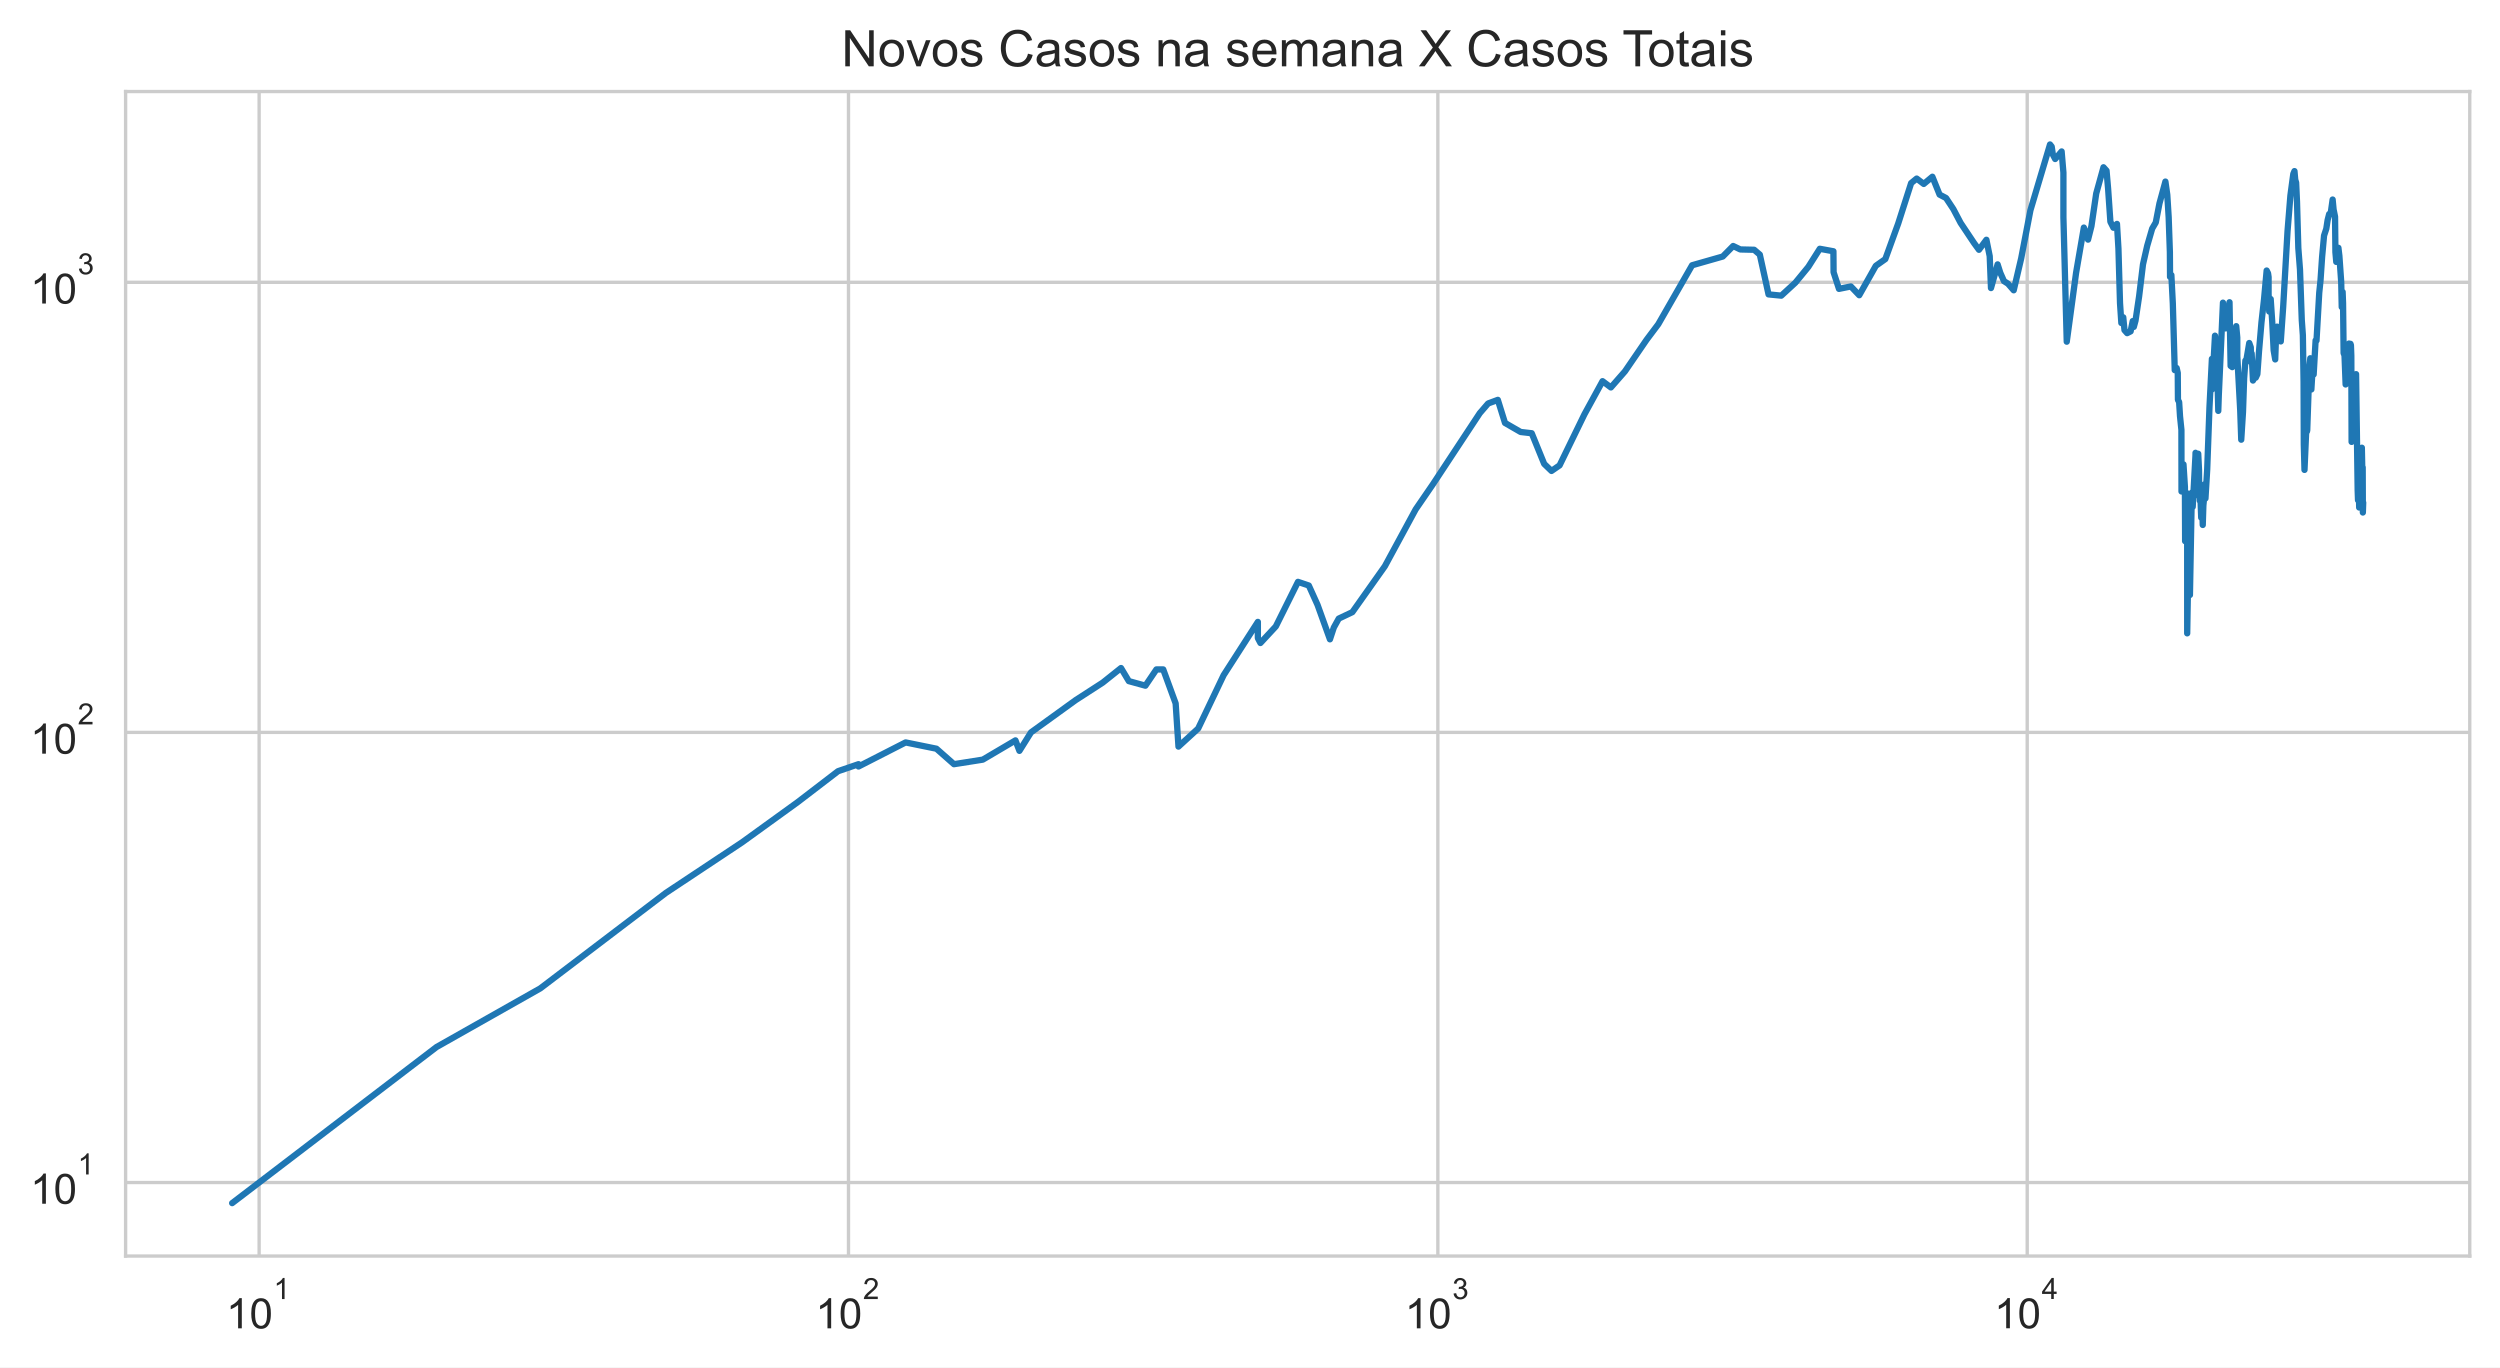
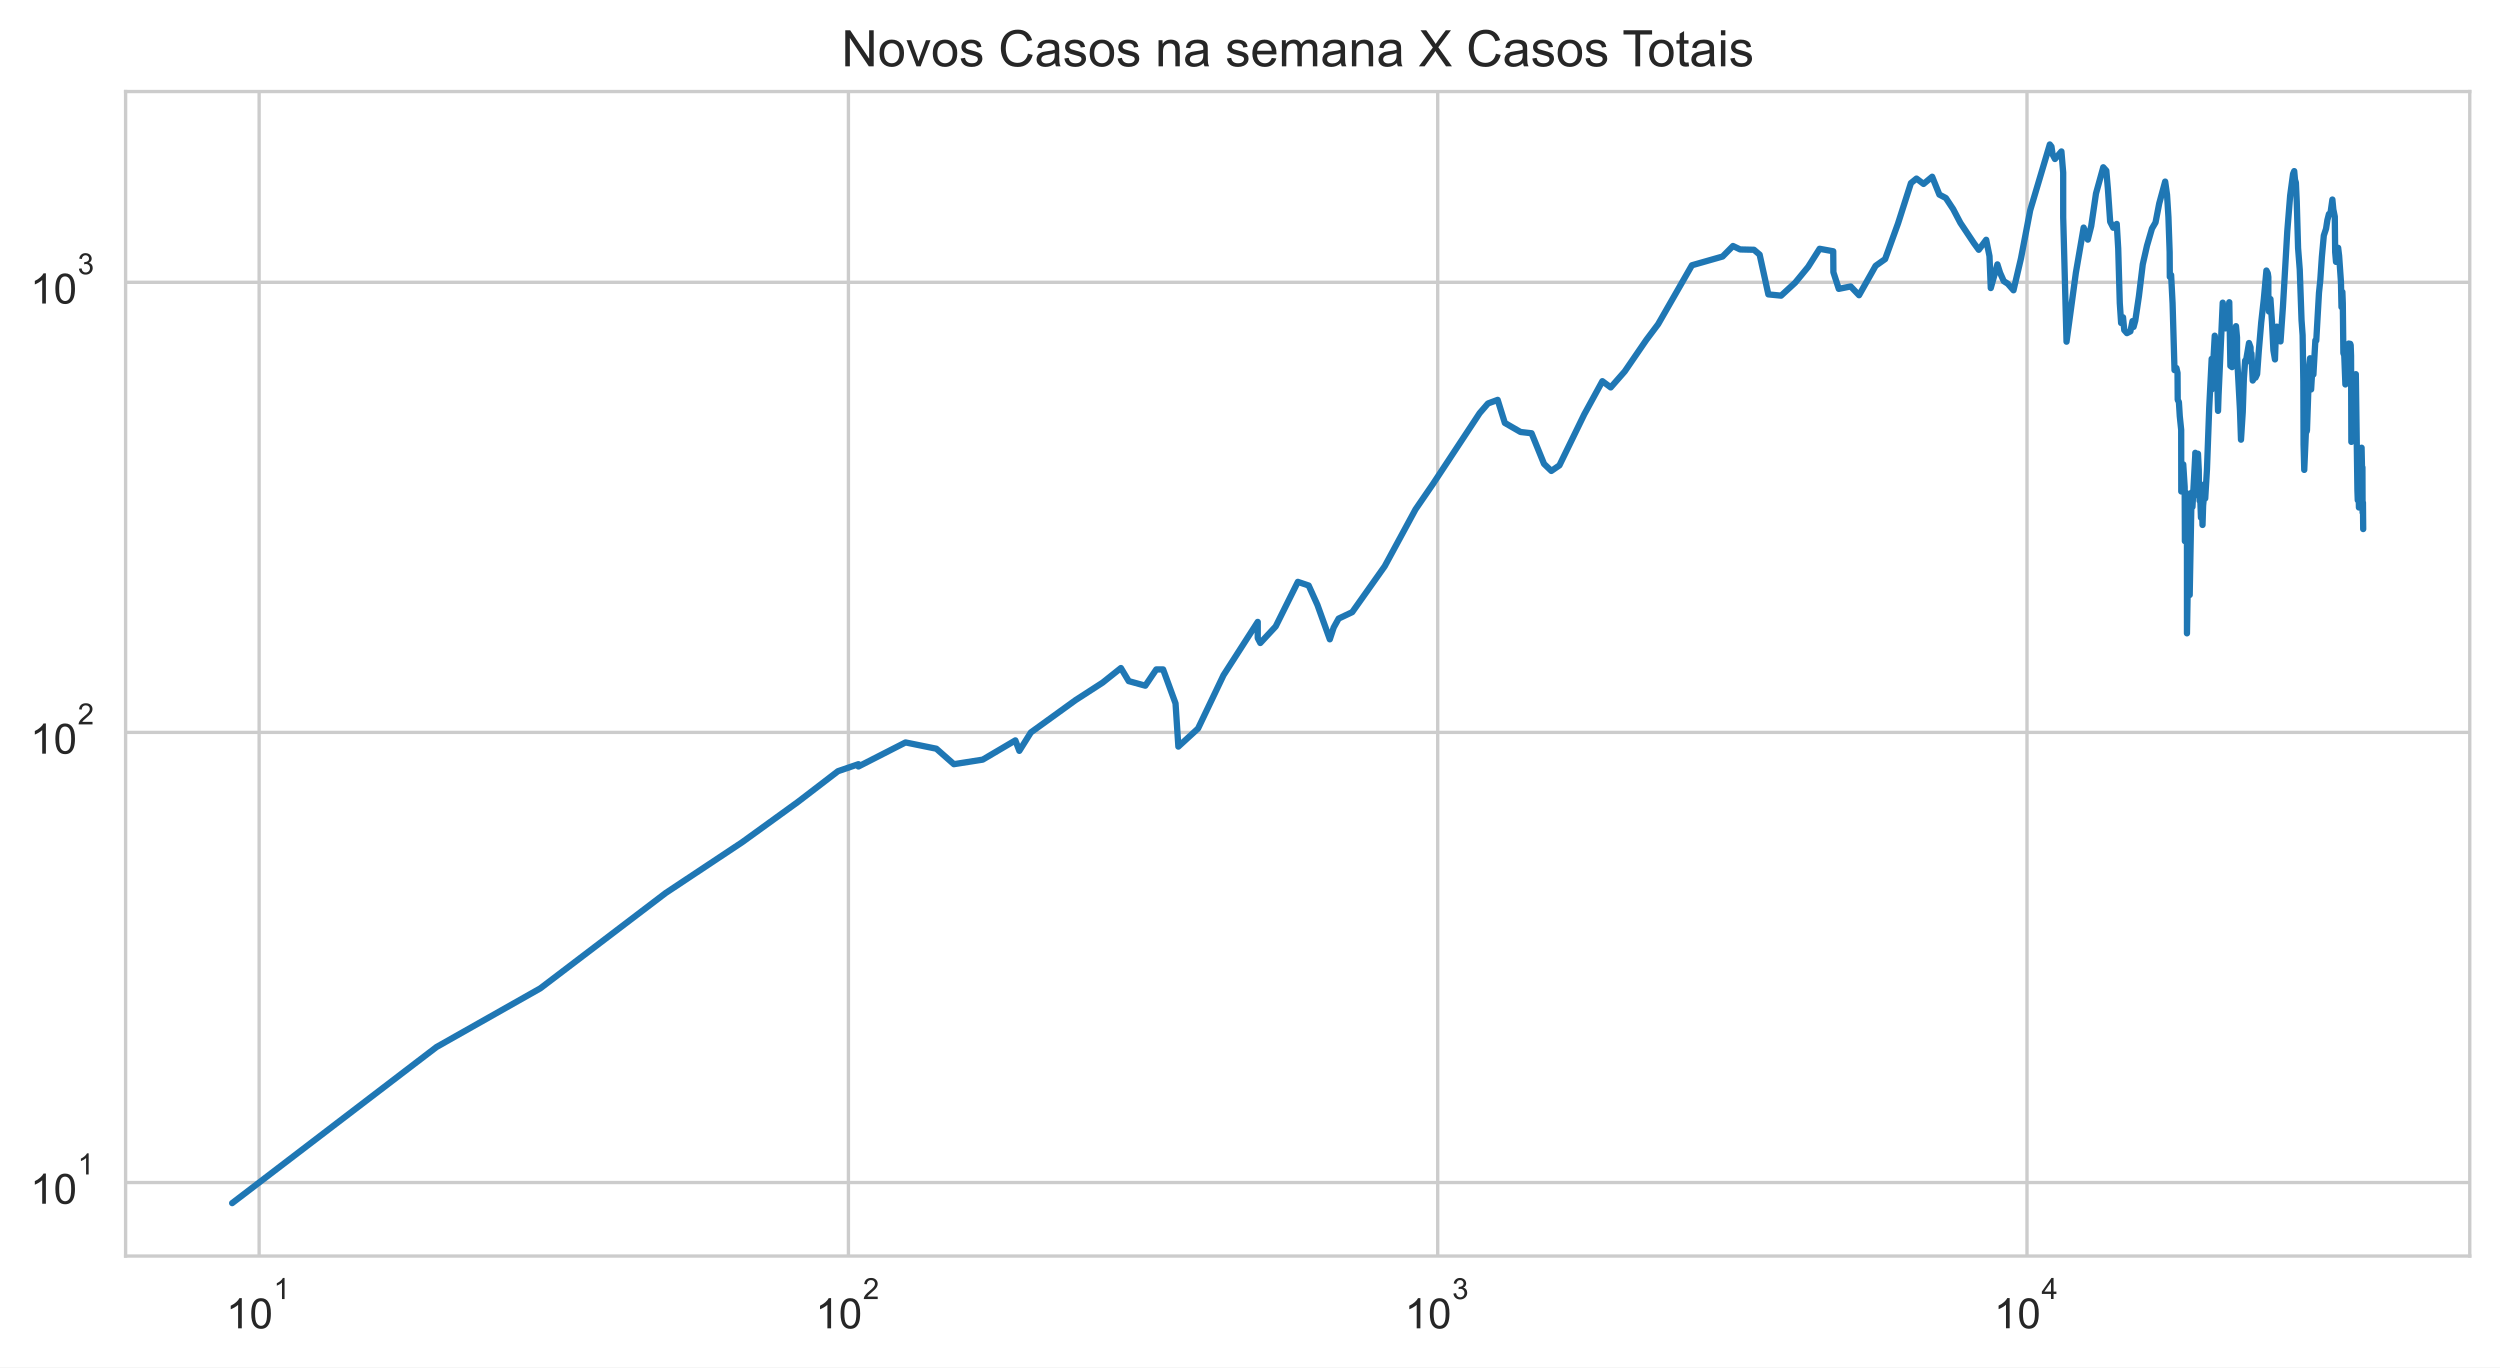
<svg xmlns="http://www.w3.org/2000/svg" xmlns:xlink="http://www.w3.org/1999/xlink" height="325.489pt" version="1.1" viewBox="0 0 595.1 325.489" width="595.1pt">
  <defs>
    <style type="text/css">*{stroke-linecap:butt;stroke-linejoin:round;}</style>
  </defs>
  <g id="figure_1">
    <g id="patch_1">
      <path d="M 0 325.489  L 595.1 325.489  L 595.1 0  L 0 0  z " style="fill:#ffffff;" />
    </g>
    <g id="axes_1">
      <g id="patch_2">
        <path d="M 29.9 298.989  L 587.9 298.989  L 587.9 21.789  L 29.9 21.789  z " style="fill:#ffffff;" />
      </g>
      <g id="matplotlib.axis_1">
        <g id="xtick_1">
          <g id="line2d_1">
-             <path clip-path="url(#pbfc2b5a691)" d="M 61.683 298.989  L 61.683 21.789  " style="fill:none;stroke:#cccccc;stroke-linecap:round;stroke-width:0.8;" />
+             <path clip-path="url(#p13d9bb27df)" d="M 61.682 298.989  L 61.682 21.789  " style="fill:none;stroke:#cccccc;stroke-linecap:round;stroke-width:0.8;" />
          </g>
          <g id="text_1">
-             <g style="fill:#262626;" transform="translate(53.83303 316.3019)scale(0.1 -0.1)">
+             <g style="fill:#262626;" transform="translate(53.83226 316.3019)scale(0.1 -0.1)">
              <defs>
                <path d="M 37.25 0  L 28.469 0  L 28.469 56  Q 25.297 52.984 20.141 49.953  Q 14.984 46.922 10.891 45.406  L 10.891 53.906  Q 18.266 57.375 23.781 62.297  Q 29.297 67.234 31.594 71.875  L 37.25 71.875  z " id="ArialMT-49" />
                <path d="M 4.156 35.297  Q 4.156 48 6.766 55.734  Q 9.375 63.484 14.516 67.672  Q 19.672 71.875 27.484 71.875  Q 33.25 71.875 37.594 69.547  Q 41.938 67.234 44.766 62.859  Q 47.609 58.5 49.219 52.219  Q 50.828 45.953 50.828 35.297  Q 50.828 22.703 48.234 14.969  Q 45.656 7.234 40.5 3  Q 35.359 -1.219 27.484 -1.219  Q 17.141 -1.219 11.234 6.203  Q 4.156 15.141 4.156 35.297  z M 13.188 35.297  Q 13.188 17.672 17.312 11.828  Q 21.438 6 27.484 6  Q 33.547 6 37.672 11.859  Q 41.797 17.719 41.797 35.297  Q 41.797 52.984 37.672 58.781  Q 33.547 64.594 27.391 64.594  Q 21.344 64.594 17.719 59.469  Q 13.188 52.938 13.188 35.297  z " id="ArialMT-48" />
              </defs>
              <use transform="translate(0 0.99375)" xlink:href="#ArialMT-49" />
              <use transform="translate(55.61523 0.99375)" xlink:href="#ArialMT-48" />
              <use transform="translate(112.9728 70.6875)scale(0.7)" xlink:href="#ArialMT-49" />
            </g>
          </g>
        </g>
        <g id="xtick_2">
          <g id="line2d_2">
-             <path clip-path="url(#pbfc2b5a691)" d="M 201.975 298.989  L 201.975 21.789  " style="fill:none;stroke:#cccccc;stroke-linecap:round;stroke-width:0.8;" />
+             <path clip-path="url(#p13d9bb27df)" d="M 201.957 298.989  L 201.957 21.789  " style="fill:none;stroke:#cccccc;stroke-linecap:round;stroke-width:0.8;" />
          </g>
          <g id="text_2">
-             <g style="fill:#262626;" transform="translate(194.1246 316.3019)scale(0.1 -0.1)">
+             <g style="fill:#262626;" transform="translate(194.1071 316.3019)scale(0.1 -0.1)">
              <defs>
                <path d="M 50.344 8.453  L 50.344 0  L 3.031 0  Q 2.938 3.172 4.047 6.109  Q 5.859 10.938 9.828 15.625  Q 13.812 20.312 21.344 26.469  Q 33.016 36.031 37.109 41.625  Q 41.219 47.219 41.219 52.203  Q 41.219 57.422 37.469 61  Q 33.734 64.594 27.734 64.594  Q 21.391 64.594 17.578 60.781  Q 13.766 56.984 13.719 50.25  L 4.688 51.172  Q 5.609 61.281 11.656 66.578  Q 17.719 71.875 27.938 71.875  Q 38.234 71.875 44.234 66.156  Q 50.25 60.453 50.25 52  Q 50.25 47.703 48.484 43.547  Q 46.734 39.406 42.656 34.812  Q 38.578 30.219 29.109 22.219  Q 21.188 15.578 18.938 13.203  Q 16.703 10.844 15.234 8.453  z " id="ArialMT-50" />
              </defs>
              <use transform="translate(0 0.99375)" xlink:href="#ArialMT-49" />
              <use transform="translate(55.61523 0.99375)" xlink:href="#ArialMT-48" />
              <use transform="translate(112.9728 70.6875)scale(0.7)" xlink:href="#ArialMT-50" />
            </g>
          </g>
        </g>
        <g id="xtick_3">
          <g id="line2d_3">
-             <path clip-path="url(#pbfc2b5a691)" d="M 342.266 298.989  L 342.266 21.789  " style="fill:none;stroke:#cccccc;stroke-linecap:round;stroke-width:0.8;" />
+             <path clip-path="url(#p13d9bb27df)" d="M 342.232 298.989  L 342.232 21.789  " style="fill:none;stroke:#cccccc;stroke-linecap:round;stroke-width:0.8;" />
          </g>
          <g id="text_3">
-             <g style="fill:#262626;" transform="translate(334.4163 316.3019)scale(0.1 -0.1)">
+             <g style="fill:#262626;" transform="translate(334.382 316.3019)scale(0.1 -0.1)">
              <defs>
                <path d="M 4.203 18.891  L 12.984 20.062  Q 14.5 12.594 18.141 9.297  Q 21.781 6 27 6  Q 33.203 6 37.469 10.297  Q 41.75 14.594 41.75 20.953  Q 41.75 27 37.797 30.922  Q 33.844 34.859 27.734 34.859  Q 25.25 34.859 21.531 33.891  L 22.516 41.609  Q 23.391 41.5 23.922 41.5  Q 29.547 41.5 34.031 44.422  Q 38.531 47.359 38.531 53.469  Q 38.531 58.297 35.25 61.469  Q 31.984 64.656 26.812 64.656  Q 21.688 64.656 18.266 61.422  Q 14.844 58.203 13.875 51.766  L 5.078 53.328  Q 6.688 62.156 12.391 67.016  Q 18.109 71.875 26.609 71.875  Q 32.469 71.875 37.391 69.359  Q 42.328 66.844 44.938 62.5  Q 47.562 58.156 47.562 53.266  Q 47.562 48.641 45.062 44.828  Q 42.578 41.016 37.703 38.766  Q 44.047 37.312 47.562 32.688  Q 51.078 28.078 51.078 21.141  Q 51.078 11.766 44.234 5.25  Q 37.406 -1.266 26.953 -1.266  Q 17.531 -1.266 11.297 4.344  Q 5.078 9.969 4.203 18.891  z " id="ArialMT-51" />
              </defs>
              <use transform="translate(0 0.99375)" xlink:href="#ArialMT-49" />
              <use transform="translate(55.61523 0.99375)" xlink:href="#ArialMT-48" />
              <use transform="translate(112.9728 70.6875)scale(0.7)" xlink:href="#ArialMT-51" />
            </g>
          </g>
        </g>
        <g id="xtick_4">
          <g id="line2d_4">
-             <path clip-path="url(#pbfc2b5a691)" d="M 482.558 298.989  L 482.558 21.789  " style="fill:none;stroke:#cccccc;stroke-linecap:round;stroke-width:0.8;" />
+             <path clip-path="url(#p13d9bb27df)" d="M 482.507 298.989  L 482.507 21.789  " style="fill:none;stroke:#cccccc;stroke-linecap:round;stroke-width:0.8;" />
          </g>
          <g id="text_4">
-             <g style="fill:#262626;" transform="translate(474.7079 316.2019)scale(0.1 -0.1)">
+             <g style="fill:#262626;" transform="translate(474.6568 316.2019)scale(0.1 -0.1)">
              <defs>
                <path d="M 32.328 0  L 32.328 17.141  L 1.266 17.141  L 1.266 25.203  L 33.938 71.578  L 41.109 71.578  L 41.109 25.203  L 50.781 25.203  L 50.781 17.141  L 41.109 17.141  L 41.109 0  z M 32.328 25.203  L 32.328 57.469  L 9.906 25.203  z " id="ArialMT-52" />
              </defs>
              <use transform="translate(0 0.201563)" xlink:href="#ArialMT-49" />
              <use transform="translate(55.61523 0.201563)" xlink:href="#ArialMT-48" />
              <use transform="translate(112.9728 69.89531)scale(0.7)" xlink:href="#ArialMT-52" />
            </g>
          </g>
        </g>
        <g id="xtick_5" />
        <g id="xtick_6" />
        <g id="xtick_7" />
        <g id="xtick_8" />
        <g id="xtick_9" />
        <g id="xtick_10" />
        <g id="xtick_11" />
        <g id="xtick_12" />
        <g id="xtick_13" />
        <g id="xtick_14" />
        <g id="xtick_15" />
        <g id="xtick_16" />
        <g id="xtick_17" />
        <g id="xtick_18" />
        <g id="xtick_19" />
        <g id="xtick_20" />
        <g id="xtick_21" />
        <g id="xtick_22" />
        <g id="xtick_23" />
        <g id="xtick_24" />
        <g id="xtick_25" />
        <g id="xtick_26" />
        <g id="xtick_27" />
        <g id="xtick_28" />
        <g id="xtick_29" />
        <g id="xtick_30" />
        <g id="xtick_31" />
        <g id="xtick_32" />
        <g id="xtick_33" />
        <g id="xtick_34" />
        <g id="xtick_35" />
        <g id="xtick_36" />
      </g>
      <g id="matplotlib.axis_2">
        <g id="ytick_1">
          <g id="line2d_5">
-             <path clip-path="url(#pbfc2b5a691)" d="M 29.9 281.487  L 587.9 281.487  " style="fill:none;stroke:#cccccc;stroke-linecap:round;stroke-width:0.8;" />
+             <path clip-path="url(#p13d9bb27df)" d="M 29.9 281.487  L 587.9 281.487  " style="fill:none;stroke:#cccccc;stroke-linecap:round;stroke-width:0.8;" />
          </g>
          <g id="text_5">
            <g style="fill:#262626;" transform="translate(7.2 286.643)scale(0.1 -0.1)">
              <use transform="translate(0 0.99375)" xlink:href="#ArialMT-49" />
              <use transform="translate(55.61523 0.99375)" xlink:href="#ArialMT-48" />
              <use transform="translate(112.9728 70.6875)scale(0.7)" xlink:href="#ArialMT-49" />
            </g>
          </g>
        </g>
        <g id="ytick_2">
          <g id="line2d_6">
-             <path clip-path="url(#pbfc2b5a691)" d="M 29.9 174.342  L 587.9 174.342  " style="fill:none;stroke:#cccccc;stroke-linecap:round;stroke-width:0.8;" />
+             <path clip-path="url(#p13d9bb27df)" d="M 29.9 174.342  L 587.9 174.342  " style="fill:none;stroke:#cccccc;stroke-linecap:round;stroke-width:0.8;" />
          </g>
          <g id="text_6">
            <g style="fill:#262626;" transform="translate(7.2 179.4987)scale(0.1 -0.1)">
              <use transform="translate(0 0.99375)" xlink:href="#ArialMT-49" />
              <use transform="translate(55.61523 0.99375)" xlink:href="#ArialMT-48" />
              <use transform="translate(112.9728 70.6875)scale(0.7)" xlink:href="#ArialMT-50" />
            </g>
          </g>
        </g>
        <g id="ytick_3">
          <g id="line2d_7">
-             <path clip-path="url(#pbfc2b5a691)" d="M 29.9 67.198  L 587.9 67.198  " style="fill:none;stroke:#cccccc;stroke-linecap:round;stroke-width:0.8;" />
+             <path clip-path="url(#p13d9bb27df)" d="M 29.9 67.198  L 587.9 67.198  " style="fill:none;stroke:#cccccc;stroke-linecap:round;stroke-width:0.8;" />
          </g>
          <g id="text_7">
            <g style="fill:#262626;" transform="translate(7.2 72.35434)scale(0.1 -0.1)">
              <use transform="translate(0 0.99375)" xlink:href="#ArialMT-49" />
              <use transform="translate(55.61523 0.99375)" xlink:href="#ArialMT-48" />
              <use transform="translate(112.9728 70.6875)scale(0.7)" xlink:href="#ArialMT-51" />
            </g>
          </g>
        </g>
        <g id="ytick_4" />
        <g id="ytick_5" />
        <g id="ytick_6" />
        <g id="ytick_7" />
        <g id="ytick_8" />
        <g id="ytick_9" />
        <g id="ytick_10" />
        <g id="ytick_11" />
        <g id="ytick_12" />
        <g id="ytick_13" />
        <g id="ytick_14" />
        <g id="ytick_15" />
        <g id="ytick_16" />
        <g id="ytick_17" />
        <g id="ytick_18" />
        <g id="ytick_19" />
        <g id="ytick_20" />
        <g id="ytick_21" />
        <g id="ytick_22" />
        <g id="ytick_23" />
      </g>
      <g id="line2d_8">
-         <path clip-path="url(#pbfc2b5a691)" d="M 55.264 286.389  L 103.915 249.233  L 128.619 235.269  L 158.512 212.544  L 176.658 200.499  L 189.883 190.939  L 199.487 183.577  L 204.364 181.905  L 204.364 182.455  L 215.57 176.729  L 222.909 178.222  L 227.084 181.905  L 233.945 180.823  L 241.719 176.242  L 242.664 178.731  L 245.413 174.342  L 256.072 166.641  L 262.491 162.493  L 266.845 159.019  L 268.707 162.134  L 272.652 163.22  L 275.269 159.355  L 276.894 159.355  L 279.85 167.436  L 280.525 177.719  L 285.208 173.421  L 291.269 160.724  L 299.422 148.037  L 299.422 151.894  L 300.034 153.057  L 303.699 149.107  L 308.972 138.508  L 311.548 139.377  L 313.63 143.988  L 316.579 152.182  L 317.501 149.378  L 318.679 147.251  L 321.912 145.716  L 329.653 134.783  L 336.987 121.248  L 341.097 115.258  L 352.247 98.348  L 354.232 96.043  L 356.541 95.186  L 358.252 100.678  L 361.978 102.829  L 364.61 103.13  L 367.577 110.42  L 369.321 112.1  L 371.244 110.775  L 377.158 98.622  L 381.469 90.736  L 383.454 92.226  L 386.8 88.403  L 391.945 80.896  L 394.737 77.176  L 402.783 63.145  L 410.089 61.06  L 412.561 58.559  L 414.266 59.378  L 417.559 59.457  L 418.907 60.614  L 420.984 70.077  L 424.02 70.375  L 427.367 67.291  L 430.453 63.531  L 433.185 59.221  L 436.426 59.813  L 436.465 64.795  L 437.75 68.76  L 440.581 68.186  L 442.575 70.276  L 446.519 63.274  L 448.778 61.676  L 451.839 53.234  L 454.927 43.587  L 456.246 42.507  L 457.93 43.783  L 459.985 42.071  L 461.699 46.327  L 463.241 47.137  L 464.981 49.78  L 466.705 53.062  L 469.914 57.869  L 471.073 59.457  L 472.842 57.076  L 473.63 60.979  L 473.933 68.567  L 475.512 62.933  L 476.145 64.928  L 477.026 66.92  L 477.972 67.525  L 479.343 69.098  L 481.121 61.511  L 483.315 50.069  L 487.987 34.389  L 488.382 34.898  L 488.663 36.796  L 489.212 37.848  L 490.749 36.051  L 491.174 41.105  L 491.174 51.741  L 491.967 81.335  L 494.192 64.928  L 496.041 54.174  L 497.039 57.039  L 497.846 53.823  L 498.982 46.061  L 500.712 39.821  L 501.44 40.629  L 501.814 44.951  L 502.358 52.788  L 503.08 54.209  L 503.923 53.303  L 504.273 59.182  L 504.648 72.152  L 504.965 76.889  L 505.419 75.533  L 505.711 78.581  L 506.345 79.3  L 507.173 78.879  L 507.675 76.432  L 507.933 77.815  L 508.337 76.319  L 509.197 70.525  L 510.115 62.933  L 511.126 58.482  L 512.304 54.42  L 513.158 52.959  L 514.036 48.424  L 515.452 43.224  L 515.897 46.357  L 516.228 51.674  L 516.518 60.012  L 516.557 65.913  L 516.87 65.463  L 517.216 72.204  L 517.676 88.11  L 518.13 87.603  L 518.394 88.772  L 518.438 95.186  L 518.721 95.699  L 518.93 99.081  L 519.264 102.331  L 519.284 116.989  L 519.544 116.989  L 519.756 110.538  L 520.096 115.916  L 520.145 128.819  L 520.411 117.261  L 520.636 128.47  L 520.64 150.759  L 520.929 133.605  L 521.292 141.626  L 521.292 141.626  L 521.742 117.261  L 521.949 120.657  L 522.603 108.573  L 522.625 107.787  L 522.625 114.997  L 523.041 108.686  L 523.263 108.01  L 523.45 111.856  L 523.503 118.226  L 523.649 118.226  L 523.649 119.212  L 523.714 116.315  L 523.974 123.222  L 524.233 121.248  L 524.343 124.96  L 524.488 120.364  L 524.674 118.365  L 524.808 115.258  L 524.988 118.646  L 525.402 111.735  L 525.94 97.005  L 526.523 85.418  L 526.543 92.706  L 527.256 79.907  L 527.533 82.549  L 527.806 88.403  L 528.038 97.806  L 528.165 94.012  L 528.165 94.012  L 529.154 72.049  L 529.566 77.292  L 529.791 78.167  L 530.121 76.774  L 530.713 71.946  L 530.713 71.946  L 530.975 87.1  L 531.365 87.387  L 531.871 80.337  L 532.312 77.64  L 532.556 80.337  L 532.564 85.144  L 532.572 84.939  L 533.263 97.716  L 533.504 104.666  L 533.922 98.076  L 534.192 90.046  L 534.491 85.833  L 534.75 85.556  L 535.409 81.651  L 535.774 82.678  L 535.855 86.252  L 535.98 84.129  L 536.296 90.582  L 536.675 89.895  L 536.96 89.895  L 537.343 89.068  L 537.736 83.596  L 538.315 76.774  L 538.929 71.281  L 539.554 64.399  L 539.885 65.061  L 540.014 65.958  L 540.014 69.978  L 540.168 74.162  L 540.514 71.179  L 540.874 76.546  L 541.219 83.398  L 541.592 85.556  L 541.712 82.098  L 542.025 77.756  L 542.264 80.337  L 542.631 79.846  L 542.914 81.272  L 543.491 72.988  L 544.524 55.026  L 545.208 46.536  L 545.897 41.398  L 546.174 40.734  L 546.356 42.781  L 546.569 43.475  L 546.78 48.083  L 547.093 59.065  L 547.489 64.18  L 547.916 76.206  L 548.174 79.785  L 548.346 91.046  L 548.398 105.825  L 548.561 111.856  L 549.025 101.254  L 549.133 102.729  L 549.211 102.43  L 549.723 87.387  L 549.943 85.281  L 550.04 91.279  L 550.197 92.706  L 550.523 87.243  L 550.742 89.143  L 551.208 81.021  L 551.421 81.084  L 552.071 69.683  L 552.372 66.781  L 552.756 61.142  L 553.218 56.076  L 553.751 54.456  L 554.068 52.38  L 554.436 50.947  L 554.767 51.013  L 555.26 47.501  L 555.487 49.876  L 555.834 51.575  L 555.922 60.012  L 556.124 62.342  L 556.631 58.987  L 556.863 60.897  L 557.302 67.152  L 557.426 73.094  L 557.637 69.487  L 557.74 72.152  L 557.875 84.062  L 558.089 84.6  L 558.353 91.514  L 558.514 89.743  L 559.013 82.162  L 559.155 81.779  L 559.346 82.484  L 559.503 81.842  L 559.613 82.162  L 559.706 84.667  L 559.776 105.189  L 560.365 91.357  L 560.516 91.514  L 560.751 89.895  L 560.755 91.671  L 560.839 89.068  L 561.219 116.718  L 561.302 119.069  L 561.369 113.969  L 561.43 115.783  L 561.501 116.182  L 561.576 120.804  L 561.676 116.853  L 561.772 118.505  L 562.132 107.234  L 562.213 106.578  L 562.315 111.493  L 562.413 111.252  L 562.454 121.997  L 562.536 119.64  " style="fill:none;stroke:#1f77b4;stroke-linecap:round;stroke-width:1.5;" />
+         <path clip-path="url(#p13d9bb27df)" d="M 55.264 286.389  L 103.909 249.233  L 128.61 235.269  L 158.499 212.544  L 176.644 200.499  L 189.867 190.939  L 199.47 183.577  L 204.346 181.905  L 204.346 182.455  L 215.551 176.729  L 222.889 178.222  L 227.063 181.905  L 233.924 180.823  L 241.697 176.242  L 242.642 178.731  L 245.39 174.342  L 256.048 166.641  L 262.467 162.493  L 266.82 159.019  L 268.682 162.134  L 272.626 163.22  L 275.243 159.355  L 276.868 159.355  L 279.823 167.436  L 280.498 177.719  L 285.18 173.421  L 291.24 160.724  L 299.393 148.037  L 299.393 151.894  L 300.005 153.057  L 303.67 149.107  L 308.942 138.508  L 311.517 139.377  L 313.599 143.988  L 316.548 152.182  L 317.47 149.378  L 318.648 147.251  L 321.88 145.716  L 329.62 134.783  L 336.953 121.248  L 341.063 115.258  L 352.212 98.348  L 354.196 96.043  L 356.505 95.186  L 358.215 100.678  L 361.942 102.829  L 364.573 103.13  L 367.539 110.42  L 369.283 112.1  L 371.207 110.775  L 377.12 98.622  L 381.43 90.736  L 383.414 92.226  L 386.76 88.403  L 391.904 80.896  L 394.697 77.176  L 402.741 63.145  L 410.047 61.06  L 412.518 58.559  L 414.223 59.378  L 417.515 59.457  L 418.864 60.614  L 420.94 70.077  L 423.976 70.375  L 427.322 67.291  L 430.408 63.531  L 433.139 59.221  L 436.381 59.813  L 436.42 64.795  L 437.704 68.76  L 440.535 68.186  L 442.528 70.276  L 446.473 63.274  L 448.731 61.676  L 451.792 53.234  L 454.879 43.587  L 456.198 42.507  L 457.882 43.783  L 459.937 42.071  L 461.651 46.327  L 463.192 47.137  L 464.932 49.78  L 466.655 53.062  L 469.865 57.869  L 471.023 59.457  L 472.792 57.076  L 473.58 60.979  L 473.883 68.567  L 475.462 62.933  L 476.095 64.928  L 476.975 66.92  L 477.922 67.525  L 479.292 69.098  L 481.071 61.511  L 483.264 50.069  L 487.935 34.389  L 488.33 34.898  L 488.611 36.796  L 489.16 37.848  L 490.697 36.051  L 491.122 41.105  L 491.122 51.741  L 491.915 81.335  L 494.14 64.928  L 495.989 54.174  L 496.986 57.039  L 497.793 53.823  L 498.929 46.061  L 500.658 39.821  L 501.387 40.629  L 501.761 44.951  L 502.305 52.788  L 503.027 54.209  L 503.869 53.303  L 504.22 59.182  L 504.594 72.152  L 504.911 76.889  L 505.365 75.533  L 505.657 78.581  L 506.291 79.3  L 507.119 78.879  L 507.621 76.432  L 507.878 77.815  L 508.283 76.319  L 509.143 70.525  L 510.06 62.933  L 511.071 58.482  L 512.249 54.42  L 513.103 52.959  L 513.981 48.424  L 515.397 43.224  L 515.842 46.357  L 516.173 51.674  L 516.463 60.012  L 516.501 65.913  L 516.814 65.463  L 517.16 72.204  L 517.621 88.11  L 518.074 87.603  L 518.339 88.772  L 518.383 95.186  L 518.666 95.699  L 518.874 99.081  L 519.209 102.331  L 519.229 116.989  L 519.488 116.989  L 519.7 110.538  L 520.04 115.916  L 520.09 128.819  L 520.355 117.261  L 520.581 128.47  L 520.584 150.759  L 520.873 133.605  L 521.236 141.626  L 521.236 141.626  L 521.686 117.261  L 521.894 120.657  L 522.548 108.573  L 522.57 107.787  L 522.57 114.997  L 522.985 108.686  L 523.207 108.01  L 523.394 111.856  L 523.447 118.226  L 523.593 118.226  L 523.593 119.212  L 523.658 116.315  L 523.918 123.222  L 524.177 121.248  L 524.287 124.96  L 524.431 120.364  L 524.618 118.365  L 524.752 115.258  L 524.931 118.646  L 525.346 111.735  L 525.883 97.005  L 526.466 85.418  L 526.487 92.706  L 527.199 79.907  L 527.476 82.549  L 527.75 88.403  L 527.981 97.806  L 528.108 94.012  L 528.108 94.012  L 529.097 72.049  L 529.51 77.292  L 529.735 78.167  L 530.065 76.774  L 530.656 71.946  L 530.656 71.946  L 530.918 87.1  L 531.308 87.387  L 531.814 80.337  L 532.255 77.64  L 532.499 80.337  L 532.507 85.144  L 532.515 84.939  L 533.206 97.716  L 533.446 104.666  L 533.865 98.076  L 534.134 90.046  L 534.434 85.833  L 534.693 85.556  L 535.352 81.651  L 535.716 82.678  L 535.798 86.252  L 535.922 84.129  L 536.238 90.582  L 536.618 89.895  L 536.903 89.895  L 537.286 89.068  L 537.679 83.596  L 538.257 76.774  L 538.871 71.281  L 539.496 64.399  L 539.827 65.061  L 539.956 65.958  L 539.956 69.978  L 540.11 74.162  L 540.456 71.179  L 540.815 76.546  L 541.161 83.398  L 541.534 85.556  L 541.654 82.098  L 541.967 77.756  L 542.205 80.337  L 542.572 79.846  L 542.856 81.272  L 543.432 72.988  L 544.466 55.026  L 545.149 46.536  L 545.838 41.398  L 546.115 40.734  L 546.297 42.781  L 546.511 43.475  L 546.721 48.083  L 547.035 59.065  L 547.431 64.18  L 547.857 76.206  L 548.115 79.785  L 548.287 91.046  L 548.339 105.825  L 548.502 111.856  L 548.966 101.254  L 549.074 102.729  L 549.152 102.43  L 549.664 87.387  L 549.884 85.281  L 549.981 91.279  L 550.138 92.706  L 550.464 87.243  L 550.683 89.143  L 551.149 81.021  L 551.362 81.084  L 552.011 69.683  L 552.312 66.781  L 552.697 61.142  L 553.159 56.076  L 553.691 54.456  L 554.009 52.38  L 554.377 50.947  L 554.707 51.013  L 555.201 47.501  L 555.427 49.876  L 555.774 51.575  L 555.862 60.012  L 556.065 62.342  L 556.571 58.987  L 556.803 60.897  L 557.242 67.152  L 557.366 73.094  L 557.577 69.487  L 557.68 72.152  L 557.815 84.062  L 558.029 84.6  L 558.293 91.514  L 558.454 89.743  L 558.953 82.162  L 559.095 81.779  L 559.285 82.484  L 559.442 81.842  L 559.553 82.162  L 559.645 84.667  L 559.716 105.189  L 560.305 91.357  L 560.456 91.514  L 560.691 89.895  L 560.694 91.671  L 560.779 89.068  L 561.158 116.718  L 561.242 119.069  L 561.309 113.969  L 561.369 115.783  L 561.441 116.182  L 561.516 120.804  L 561.616 116.853  L 561.712 118.505  L 562.071 107.234  L 562.152 106.578  L 562.254 111.493  L 562.353 111.252  L 562.394 121.997  L 562.476 119.64  L 562.536 125.936  L 562.536 125.936  " style="fill:none;stroke:#1f77b4;stroke-linecap:round;stroke-width:1.5;" />
      </g>
      <g id="patch_3">
        <path d="M 29.9 298.989  L 29.9 21.789  " style="fill:none;stroke:#cccccc;stroke-linecap:square;stroke-linejoin:miter;stroke-width:0.8;" />
      </g>
      <g id="patch_4">
        <path d="M 587.9 298.989  L 587.9 21.789  " style="fill:none;stroke:#cccccc;stroke-linecap:square;stroke-linejoin:miter;stroke-width:0.8;" />
      </g>
      <g id="patch_5">
        <path d="M 29.9 298.989  L 587.9 298.989  " style="fill:none;stroke:#cccccc;stroke-linecap:square;stroke-linejoin:miter;stroke-width:0.8;" />
      </g>
      <g id="patch_6">
        <path d="M 29.9 21.789  L 587.9 21.789  " style="fill:none;stroke:#cccccc;stroke-linecap:square;stroke-linejoin:miter;stroke-width:0.8;" />
      </g>
      <g id="text_8">
        <g style="fill:#262626;" transform="translate(200.2953 15.78937)scale(0.12 -0.12)">
          <defs>
            <path d="M 7.625 0  L 7.625 71.578  L 17.328 71.578  L 54.938 15.375  L 54.938 71.578  L 64.016 71.578  L 64.016 0  L 54.297 0  L 16.703 56.25  L 16.703 0  z " id="ArialMT-78" />
            <path d="M 3.328 25.922  Q 3.328 40.328 11.328 47.266  Q 18.016 53.031 27.641 53.031  Q 38.328 53.031 45.109 46.016  Q 51.906 39.016 51.906 26.656  Q 51.906 16.656 48.906 10.906  Q 45.906 5.172 40.156 2  Q 34.422 -1.172 27.641 -1.172  Q 16.75 -1.172 10.031 5.812  Q 3.328 12.797 3.328 25.922  z M 12.359 25.922  Q 12.359 15.969 16.703 11.016  Q 21.047 6.062 27.641 6.062  Q 34.188 6.062 38.531 11.031  Q 42.875 16.016 42.875 26.219  Q 42.875 35.844 38.5 40.797  Q 34.125 45.75 27.641 45.75  Q 21.047 45.75 16.703 40.812  Q 12.359 35.891 12.359 25.922  z " id="ArialMT-111" />
            <path d="M 21 0  L 1.266 51.859  L 10.547 51.859  L 21.688 20.797  Q 23.484 15.766 25 10.359  Q 26.172 14.453 28.266 20.219  L 39.797 51.859  L 48.828 51.859  L 29.203 0  z " id="ArialMT-118" />
            <path d="M 3.078 15.484  L 11.766 16.844  Q 12.5 11.625 15.844 8.844  Q 19.188 6.062 25.203 6.062  Q 31.25 6.062 34.172 8.516  Q 37.109 10.984 37.109 14.312  Q 37.109 17.281 34.516 19  Q 32.719 20.172 25.531 21.969  Q 15.875 24.422 12.141 26.203  Q 8.406 27.984 6.469 31.125  Q 4.547 34.281 4.547 38.094  Q 4.547 41.547 6.125 44.5  Q 7.719 47.469 10.453 49.422  Q 12.5 50.922 16.031 51.969  Q 19.578 53.031 23.641 53.031  Q 29.734 53.031 34.344 51.266  Q 38.969 49.516 41.156 46.5  Q 43.359 43.5 44.188 38.484  L 35.594 37.312  Q 35.016 41.312 32.203 43.547  Q 29.391 45.797 24.266 45.797  Q 18.219 45.797 15.625 43.797  Q 13.031 41.797 13.031 39.109  Q 13.031 37.406 14.109 36.031  Q 15.188 34.625 17.484 33.688  Q 18.797 33.203 25.25 31.453  Q 34.578 28.953 38.25 27.359  Q 41.938 25.781 44.031 22.75  Q 46.141 19.734 46.141 15.234  Q 46.141 10.844 43.578 6.953  Q 41.016 3.078 36.172 0.953  Q 31.344 -1.172 25.25 -1.172  Q 15.141 -1.172 9.844 3.031  Q 4.547 7.234 3.078 15.484  z " id="ArialMT-115" />
            <path id="ArialMT-32" />
            <path d="M 58.797 25.094  L 68.266 22.703  Q 65.281 11.031 57.547 4.906  Q 49.812 -1.219 38.625 -1.219  Q 27.047 -1.219 19.797 3.484  Q 12.547 8.203 8.766 17.141  Q 4.984 26.078 4.984 36.328  Q 4.984 47.516 9.25 55.828  Q 13.531 64.156 21.406 68.469  Q 29.297 72.797 38.766 72.797  Q 49.516 72.797 56.828 67.328  Q 64.156 61.859 67.047 51.953  L 57.719 49.75  Q 55.219 57.562 50.484 61.125  Q 45.75 64.703 38.578 64.703  Q 30.328 64.703 24.781 60.734  Q 19.234 56.781 16.984 50.109  Q 14.75 43.453 14.75 36.375  Q 14.75 27.25 17.406 20.438  Q 20.062 13.625 25.672 10.25  Q 31.297 6.891 37.844 6.891  Q 45.797 6.891 51.312 11.469  Q 56.844 16.062 58.797 25.094  z " id="ArialMT-67" />
            <path d="M 40.438 6.391  Q 35.547 2.25 31.031 0.531  Q 26.516 -1.172 21.344 -1.172  Q 12.797 -1.172 8.203 3  Q 3.609 7.172 3.609 13.672  Q 3.609 17.484 5.344 20.625  Q 7.078 23.781 9.891 25.688  Q 12.703 27.594 16.219 28.562  Q 18.797 29.25 24.031 29.891  Q 34.672 31.156 39.703 32.906  Q 39.75 34.719 39.75 35.203  Q 39.75 40.578 37.25 42.781  Q 33.891 45.75 27.25 45.75  Q 21.047 45.75 18.094 43.578  Q 15.141 41.406 13.719 35.891  L 5.125 37.062  Q 6.297 42.578 8.984 45.969  Q 11.672 49.359 16.75 51.188  Q 21.828 53.031 28.516 53.031  Q 35.156 53.031 39.297 51.469  Q 43.453 49.906 45.406 47.531  Q 47.359 45.172 48.141 41.547  Q 48.578 39.312 48.578 33.453  L 48.578 21.734  Q 48.578 9.469 49.141 6.219  Q 49.703 2.984 51.375 0  L 42.188 0  Q 40.828 2.734 40.438 6.391  z M 39.703 26.031  Q 34.906 24.078 25.344 22.703  Q 19.922 21.922 17.672 20.938  Q 15.438 19.969 14.203 18.094  Q 12.984 16.219 12.984 13.922  Q 12.984 10.406 15.641 8.062  Q 18.312 5.719 23.438 5.719  Q 28.516 5.719 32.469 7.938  Q 36.422 10.156 38.281 14.016  Q 39.703 17 39.703 22.797  z " id="ArialMT-97" />
            <path d="M 6.594 0  L 6.594 51.859  L 14.5 51.859  L 14.5 44.484  Q 20.219 53.031 31 53.031  Q 35.688 53.031 39.625 51.344  Q 43.562 49.656 45.516 46.922  Q 47.469 44.188 48.25 40.438  Q 48.734 37.984 48.734 31.891  L 48.734 0  L 39.938 0  L 39.938 31.547  Q 39.938 36.922 38.906 39.578  Q 37.891 42.234 35.281 43.812  Q 32.672 45.406 29.156 45.406  Q 23.531 45.406 19.453 41.844  Q 15.375 38.281 15.375 28.328  L 15.375 0  z " id="ArialMT-110" />
            <path d="M 42.094 16.703  L 51.172 15.578  Q 49.031 7.625 43.219 3.219  Q 37.406 -1.172 28.375 -1.172  Q 17 -1.172 10.328 5.828  Q 3.656 12.844 3.656 25.484  Q 3.656 38.578 10.391 45.797  Q 17.141 53.031 27.875 53.031  Q 38.281 53.031 44.875 45.953  Q 51.469 38.875 51.469 26.031  Q 51.469 25.25 51.422 23.688  L 12.75 23.688  Q 13.234 15.141 17.578 10.594  Q 21.922 6.062 28.422 6.062  Q 33.25 6.062 36.672 8.594  Q 40.094 11.141 42.094 16.703  z M 13.234 30.906  L 42.188 30.906  Q 41.609 37.453 38.875 40.719  Q 34.672 45.797 27.984 45.797  Q 21.922 45.797 17.797 41.75  Q 13.672 37.703 13.234 30.906  z " id="ArialMT-101" />
            <path d="M 6.594 0  L 6.594 51.859  L 14.453 51.859  L 14.453 44.578  Q 16.891 48.391 20.938 50.703  Q 25 53.031 30.172 53.031  Q 35.938 53.031 39.625 50.641  Q 43.312 48.25 44.828 43.953  Q 50.984 53.031 60.844 53.031  Q 68.562 53.031 72.703 48.75  Q 76.859 44.484 76.859 35.594  L 76.859 0  L 68.109 0  L 68.109 32.672  Q 68.109 37.938 67.25 40.25  Q 66.406 42.578 64.156 43.984  Q 61.922 45.406 58.891 45.406  Q 53.422 45.406 49.797 41.766  Q 46.188 38.141 46.188 30.125  L 46.188 0  L 37.406 0  L 37.406 33.688  Q 37.406 39.547 35.25 42.469  Q 33.109 45.406 28.219 45.406  Q 24.516 45.406 21.359 43.453  Q 18.219 41.5 16.797 37.734  Q 15.375 33.984 15.375 26.906  L 15.375 0  z " id="ArialMT-109" />
            <path d="M 0.438 0  L 28.125 37.312  L 3.719 71.578  L 14.984 71.578  L 27.984 53.219  Q 32.031 47.516 33.734 44.438  Q 36.141 48.344 39.406 52.594  L 53.812 71.578  L 64.109 71.578  L 38.969 37.844  L 66.062 0  L 54.344 0  L 36.328 25.531  Q 34.812 27.734 33.203 30.328  Q 30.812 26.422 29.781 24.953  L 11.812 0  z " id="ArialMT-88" />
            <path d="M 25.922 0  L 25.922 63.141  L 2.344 63.141  L 2.344 71.578  L 59.078 71.578  L 59.078 63.141  L 35.406 63.141  L 35.406 0  z " id="ArialMT-84" />
            <path d="M 25.781 7.859  L 27.047 0.094  Q 23.344 -0.688 20.406 -0.688  Q 15.625 -0.688 12.984 0.828  Q 10.359 2.344 9.281 4.812  Q 8.203 7.281 8.203 15.188  L 8.203 45.016  L 1.766 45.016  L 1.766 51.859  L 8.203 51.859  L 8.203 64.703  L 16.938 69.969  L 16.938 51.859  L 25.781 51.859  L 25.781 45.016  L 16.938 45.016  L 16.938 14.703  Q 16.938 10.938 17.406 9.859  Q 17.875 8.797 18.922 8.156  Q 19.969 7.516 21.922 7.516  Q 23.391 7.516 25.781 7.859  z " id="ArialMT-116" />
            <path d="M 6.641 61.469  L 6.641 71.578  L 15.438 71.578  L 15.438 61.469  z M 6.641 0  L 6.641 51.859  L 15.438 51.859  L 15.438 0  z " id="ArialMT-105" />
          </defs>
          <use xlink:href="#ArialMT-78" />
          <use x="72.217" xlink:href="#ArialMT-111" />
          <use x="127.832" xlink:href="#ArialMT-118" />
          <use x="177.832" xlink:href="#ArialMT-111" />
          <use x="233.447" xlink:href="#ArialMT-115" />
          <use x="283.447" xlink:href="#ArialMT-32" />
          <use x="311.23" xlink:href="#ArialMT-67" />
          <use x="383.447" xlink:href="#ArialMT-97" />
          <use x="439.062" xlink:href="#ArialMT-115" />
          <use x="489.062" xlink:href="#ArialMT-111" />
          <use x="544.678" xlink:href="#ArialMT-115" />
          <use x="594.678" xlink:href="#ArialMT-32" />
          <use x="622.461" xlink:href="#ArialMT-110" />
          <use x="678.076" xlink:href="#ArialMT-97" />
          <use x="733.691" xlink:href="#ArialMT-32" />
          <use x="761.475" xlink:href="#ArialMT-115" />
          <use x="811.475" xlink:href="#ArialMT-101" />
          <use x="867.09" xlink:href="#ArialMT-109" />
          <use x="950.391" xlink:href="#ArialMT-97" />
          <use x="1006.006" xlink:href="#ArialMT-110" />
          <use x="1061.621" xlink:href="#ArialMT-97" />
          <use x="1117.236" xlink:href="#ArialMT-32" />
          <use x="1145.02" xlink:href="#ArialMT-88" />
          <use x="1211.719" xlink:href="#ArialMT-32" />
          <use x="1239.502" xlink:href="#ArialMT-67" />
          <use x="1311.719" xlink:href="#ArialMT-97" />
          <use x="1367.334" xlink:href="#ArialMT-115" />
          <use x="1417.334" xlink:href="#ArialMT-111" />
          <use x="1472.949" xlink:href="#ArialMT-115" />
          <use x="1522.949" xlink:href="#ArialMT-32" />
          <use x="1548.982" xlink:href="#ArialMT-84" />
          <use x="1598.941" xlink:href="#ArialMT-111" />
          <use x="1654.557" xlink:href="#ArialMT-116" />
          <use x="1682.34" xlink:href="#ArialMT-97" />
          <use x="1737.955" xlink:href="#ArialMT-105" />
          <use x="1760.172" xlink:href="#ArialMT-115" />
        </g>
      </g>
    </g>
  </g>
  <defs>
-     <clipPath id="pbfc2b5a691">
+     <clipPath id="p13d9bb27df">
      <rect height="277.2" width="558" x="29.9" y="21.789" />
    </clipPath>
  </defs>
</svg>
